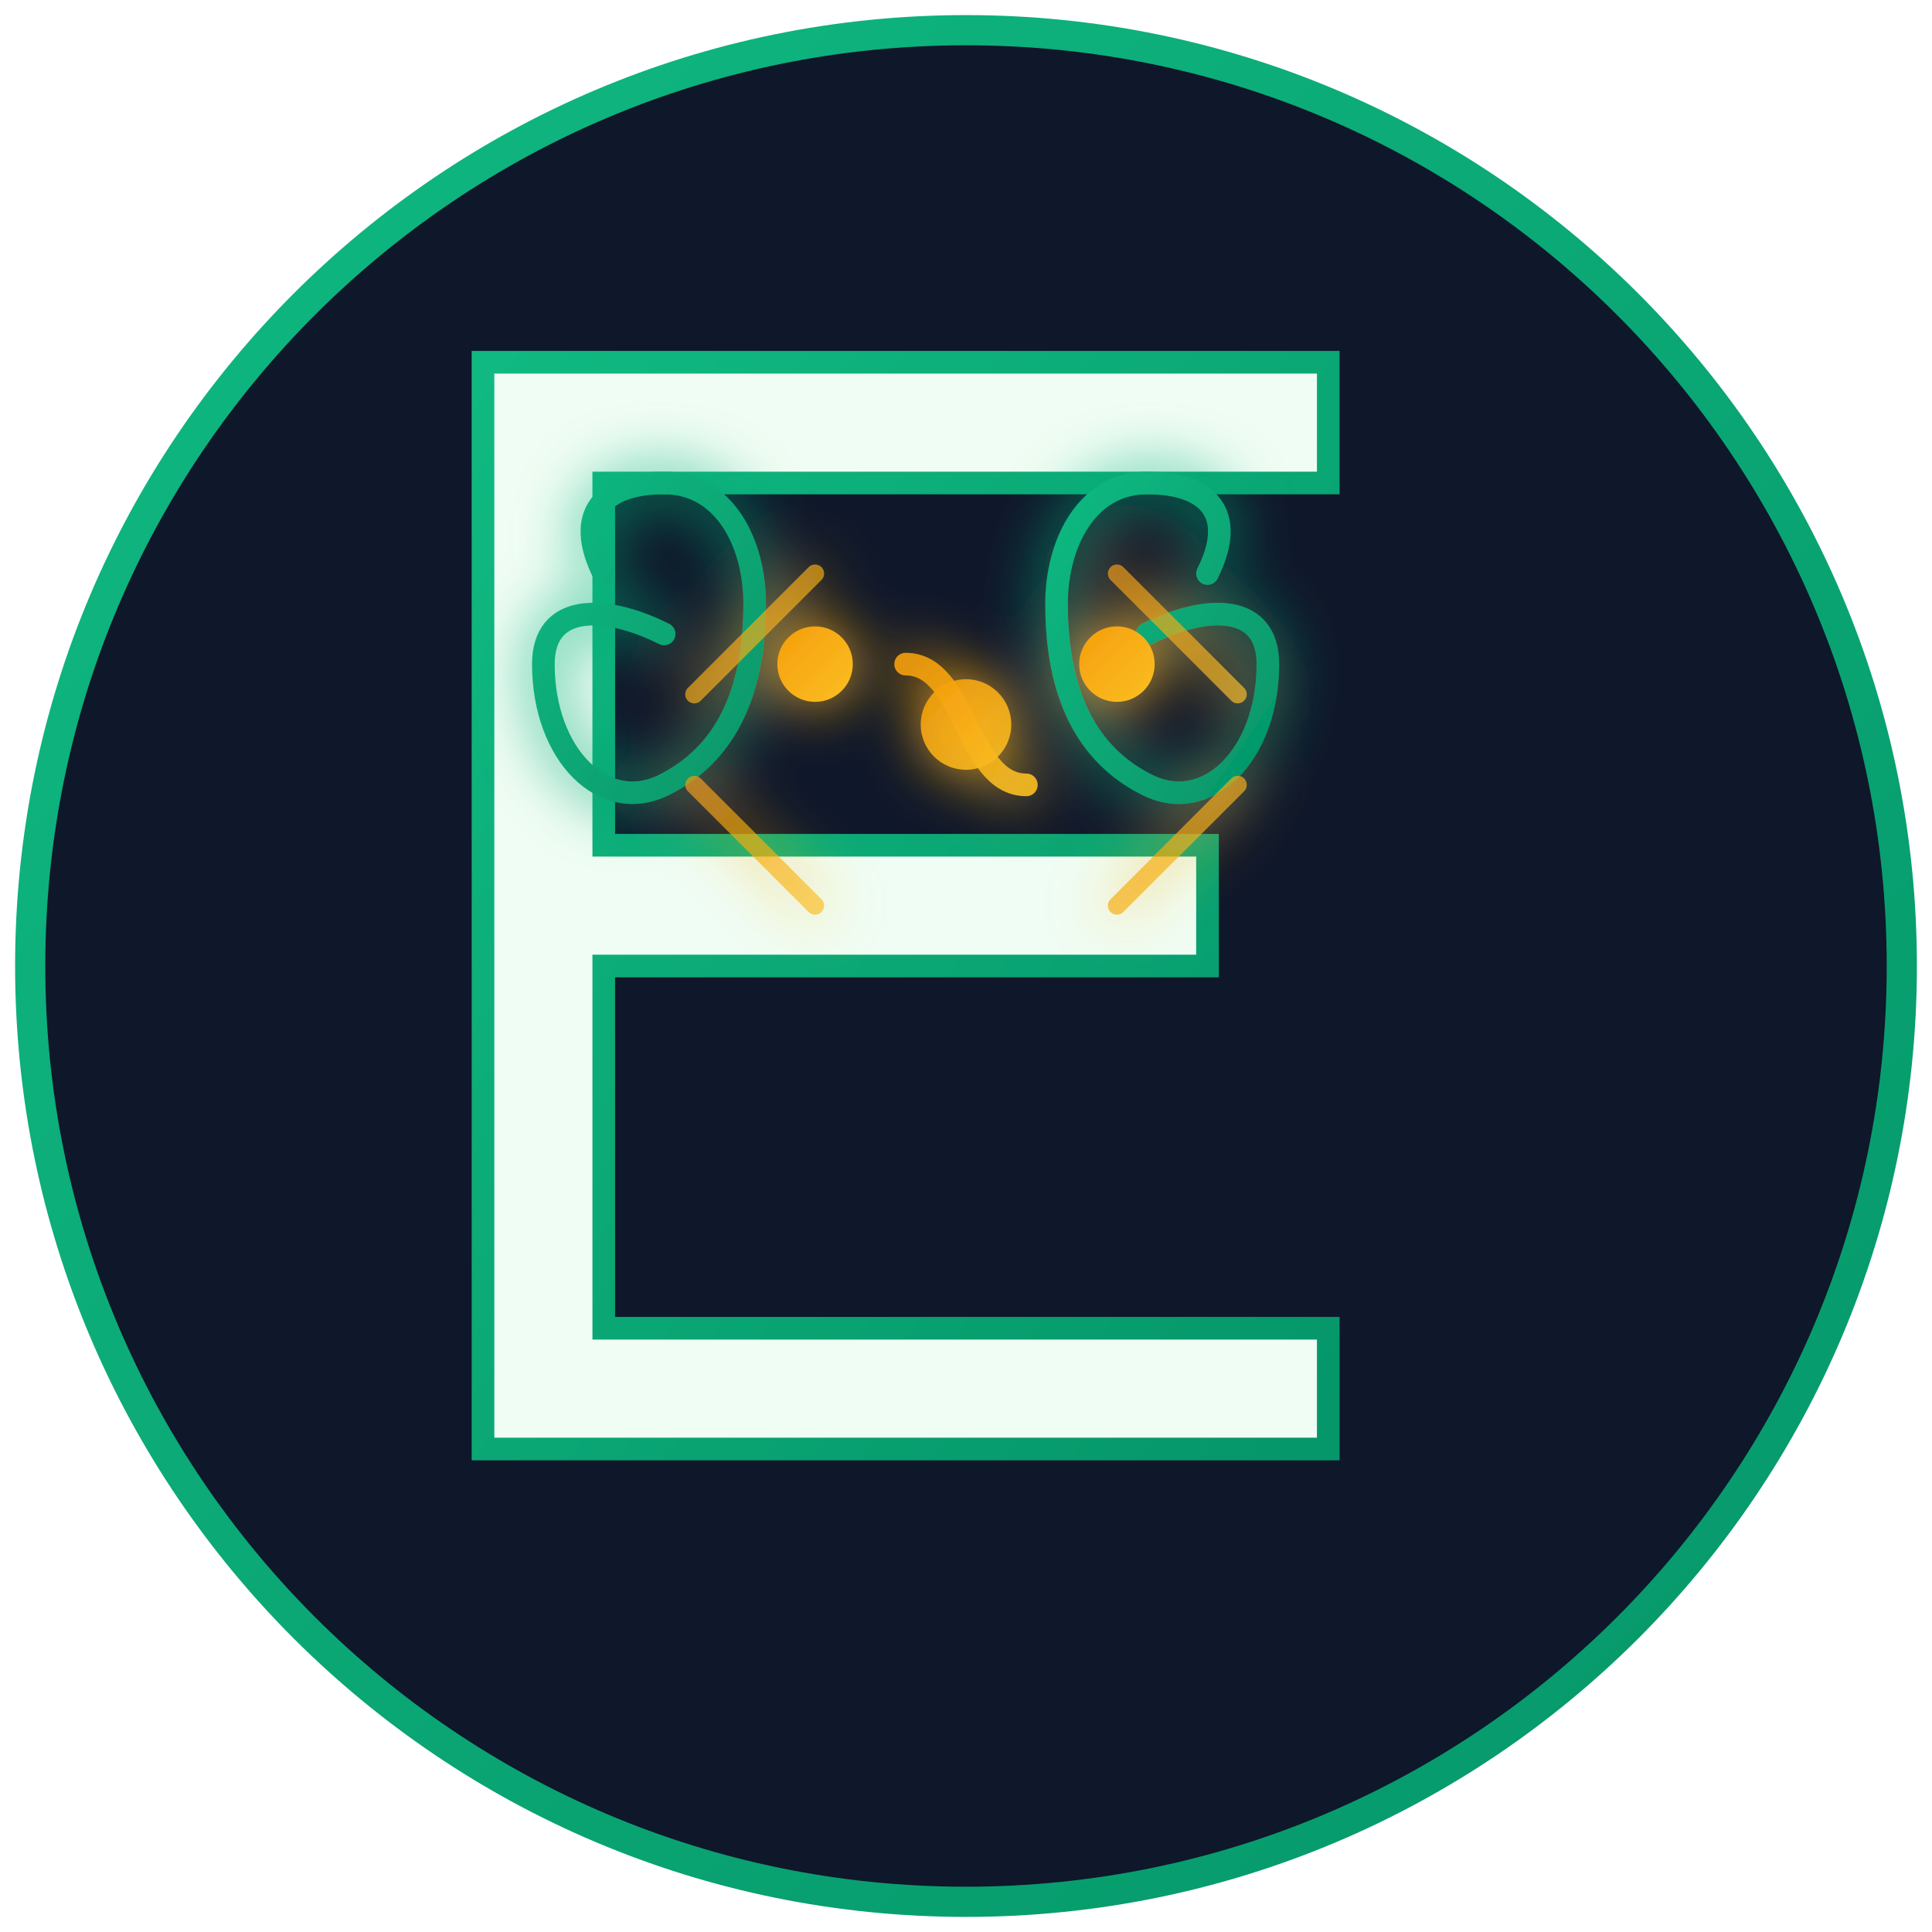
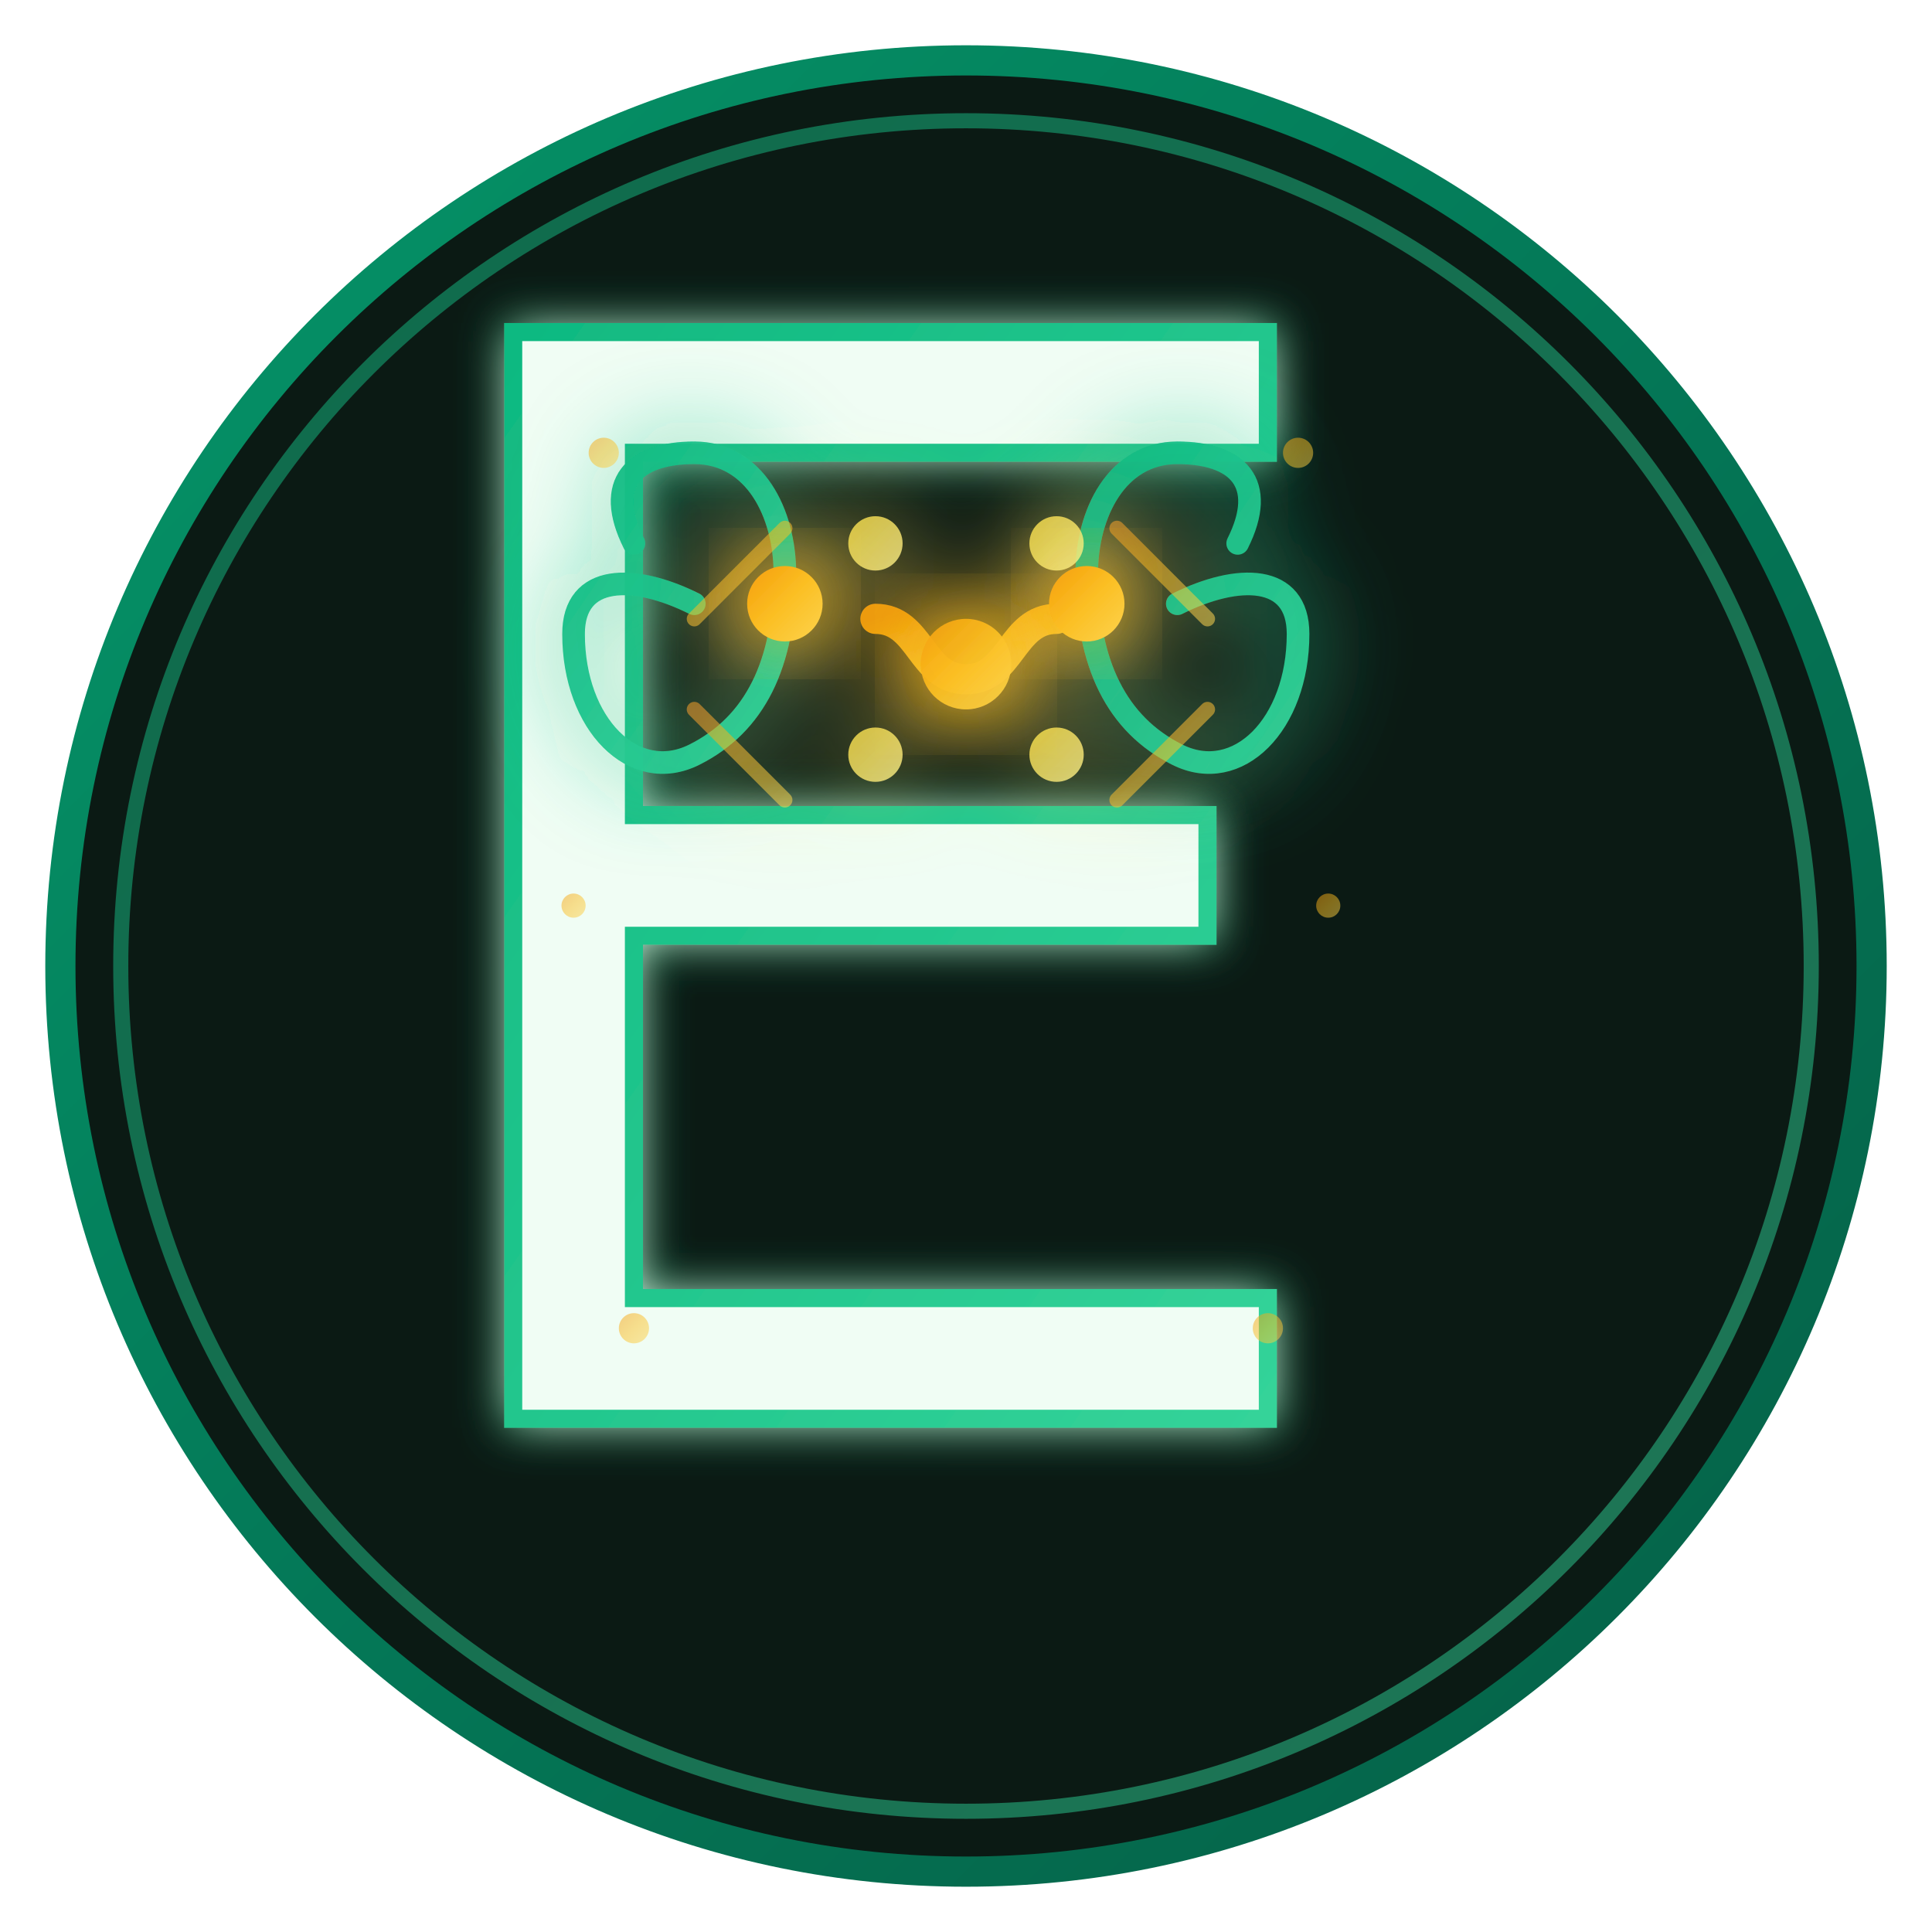
<svg xmlns="http://www.w3.org/2000/svg" viewBox="0 0 128 128" width="128" height="128">
  <defs>
-     <linearGradient id="emeraldGradient" x1="0%" y1="0%" x2="100%" y2="100%">
-       <stop offset="0%" style="stop-color:#10b981;stop-opacity:1" />
-       <stop offset="100%" style="stop-color:#059669;stop-opacity:1" />
+     <linearGradient id="emeraldDeep" x1="0%" y1="0%" x2="100%" y2="100%">
+       <stop offset="0%" stop-color="#059669" />
+       <stop offset="50%" stop-color="#047857" />
+       <stop offset="100%" stop-color="#065f46" />
    </linearGradient>
-     <linearGradient id="goldGradient" x1="0%" y1="0%" x2="100%" y2="100%">
-       <stop offset="0%" style="stop-color:#f59e0b;stop-opacity:1" />
-       <stop offset="100%" style="stop-color:#fbbf24;stop-opacity:1" />
+     <linearGradient id="emeraldGlow" x1="0%" y1="0%" x2="100%" y2="100%">
+       <stop offset="0%" stop-color="#10b981" />
+       <stop offset="100%" stop-color="#34d399" />
    </linearGradient>
-     <filter id="glow" x="-50%" y="-50%" width="200%" height="200%">
-       <feGaussianBlur stdDeviation="2" result="blur" />
+     <linearGradient id="goldWarm" x1="0%" y1="0%" x2="100%" y2="100%">
+       <stop offset="0%" stop-color="#f59e0b" />
+       <stop offset="50%" stop-color="#fbbf24" />
+       <stop offset="100%" stop-color="#fcd34d" />
+     </linearGradient>
+     <linearGradient id="goldSubtle" x1="0%" y1="0%" x2="100%" y2="100%">
+       <stop offset="0%" stop-color="#fde047" />
+       <stop offset="100%" stop-color="#fef08a" />
+     </linearGradient>
+     <filter id="innerGlow" x="-50%" y="-50%" width="200%" height="200%">
+       <feGaussianBlur stdDeviation="1.5" result="blur" />
+       <feComposite in="SourceGraphic" in2="blur" operator="over" />
+     </filter>
+     <filter id="outerGlow" x="-50%" y="-50%" width="200%" height="200%">
+       <feGaussianBlur stdDeviation="3" result="blur" />
      <feMerge>
        <feMergeNode in="blur" />
        <feMergeNode in="SourceGraphic" />
      </feMerge>
    </filter>
+     <filter id="depth" x="-20%" y="-20%" width="140%" height="140%">
+       <feGaussianBlur in="SourceAlpha" stdDeviation="2" result="blur" />
+       <feOffset dx="1" dy="2" result="offsetBlur" />
+       <feSpecularLighting surfaceScale="3" specularConstant="0.5" specularExponent="10" lighting-color="#ffffff" result="specOut">
+         <fePointLight x="64" y="30" z="80" />
+       </feSpecularLighting>
+       <feComposite in="specOut" in2="SourceAlpha" operator="in" result="specOut" />
+       <feComposite in="SourceGraphic" in2="specOut" operator="arithmetic" k1="0" k2="1" k3="1" k4="0" />
+     </filter>
  </defs>
-   <circle cx="64" cy="64" r="62" fill="#0f172a" stroke="url(#emeraldGradient)" stroke-width="2" />
-   <path d="M32 24 L88 24 L88 32 L40 32 L40 56 L80 56 L80 64 L40 64 L40 88 L88 88 L88 96 L32 96 Z" fill="#f0fdf4" stroke="url(#emeraldGradient)" stroke-width="1.5" />
-   <g filter="url(#glow)">
-     <path d="M44 42               C40 40, 36 40, 36 44              C36 50, 40 54, 44 52              C48 50, 50 46, 50 40              C50 36, 48 32, 44 32              C40 32, 38 34, 40 38" fill="none" stroke="url(#emeraldGradient)" stroke-width="1.5" stroke-linecap="round" />
-     <path d="M76 42               C80 40, 84 40, 84 44              C84 50, 80 54, 76 52              C72 50, 70 46, 70 40              C70 36, 72 32, 76 32              C80 32, 82 34, 80 38" fill="none" stroke="url(#emeraldGradient)" stroke-width="1.5" stroke-linecap="round" />
-     <g stroke="url(#goldGradient)" stroke-width="1.2" stroke-linecap="round" opacity="0.95">
-       <path d="M50 44 L78 44" stroke-dasharray="4,3" />
-       <path d="M50 52 L78 52" stroke-dasharray="4,3" />
-       <path d="M58 36 L58 60" stroke-dasharray="3,4" opacity="0.8" />
-       <path d="M70 36 L70 60" stroke-dasharray="3,4" opacity="0.8" />
-       <path d="M46 46 L54 38" opacity="0.7" />
-       <path d="M82 46 L74 38" opacity="0.7" />
-       <path d="M46 52 L54 60" opacity="0.7" />
-       <path d="M82 52 L74 60" opacity="0.7" />
+   <circle cx="64" cy="64" r="60" fill="#0b1a14" stroke="url(#emeraldDeep)" stroke-width="2" />
+   <circle cx="64" cy="64" r="56" fill="none" stroke="url(#emeraldGlow)" stroke-width="1" opacity="0.5" />
+   <g filter="url(#innerGlow)">
+     <path d="M34 22 L84 22 L84 30 L42 30 L42 54 L80 54 L80 62 L42 62 L42 86 L84 86 L84 94 L34 94 Z" fill="#f0fdf4" stroke="url(#emeraldGlow)" stroke-width="1.2" />
+   </g>
+   <g filter="url(#outerGlow)">
+     <path d="M46 40 C42 38, 38 38, 38 42 C38 48, 42 52, 46 50 C50 48, 52 44, 52 38 C52 34, 50 30, 46 30 C42 30, 40 32, 42 36" fill="none" stroke="url(#emeraldGlow)" stroke-width="1.5" stroke-linecap="round" stroke-linejoin="round" opacity="0.95" />
+     <path d="M78 40 C82 38, 86 38, 86 42 C86 48, 82 52, 78 50 C74 48, 72 44, 72 38 C72 34, 74 30, 78 30 C82 30, 84 32, 82 36" fill="none" stroke="url(#emeraldGlow)" stroke-width="1.5" stroke-linecap="round" stroke-linejoin="round" opacity="0.95" />
+     <path d="M58 41 C61 41, 61 45, 64 45 C67 45, 67 41, 70 41" fill="none" stroke="url(#goldWarm)" stroke-width="2" stroke-linecap="round" opacity="0.95" />
+     <g stroke="url(#goldWarm)" stroke-width="1" stroke-linecap="round" opacity="0.9">
+       <path d="M50 40 L74 40" stroke-dasharray="3,2" />
+       <path d="M50 48 L74 48" stroke-dasharray="3,2" />
+       <path d="M56 34 L56 54" stroke-dasharray="2,3" opacity="0.7" />
+       <path d="M68 34 L68 54" stroke-dasharray="2,3" opacity="0.7" />
+       <path d="M46 41 L52 35" opacity="0.6" />
+       <path d="M80 41 L74 35" opacity="0.6" />
+       <path d="M46 47 L52 53" opacity="0.6" />
+       <path d="M80 47 L74 53" opacity="0.6" />
    </g>
-     <path d="M60 44 C64 44, 64 52, 68 52" fill="none" stroke="url(#goldGradient)" stroke-width="1.5" stroke-linecap="round" opacity="0.9" />
-     <circle cx="54" cy="44" r="2.5" fill="url(#goldGradient)" opacity="1" />
-     <circle cx="74" cy="44" r="2.5" fill="url(#goldGradient)" opacity="1" />
-     <circle cx="64" cy="48" r="3" fill="url(#goldGradient)" opacity="0.9" />
+     <circle cx="52" cy="40" r="2.5" fill="url(#goldWarm)" opacity="1" filter="url(#outerGlow)" />
+     <circle cx="72" cy="40" r="2.5" fill="url(#goldWarm)" opacity="1" filter="url(#outerGlow)" />
+     <circle cx="64" cy="44" r="3" fill="url(#goldWarm)" opacity="0.95" filter="url(#outerGlow)" />
+     <circle cx="58" cy="36" r="1.8" fill="url(#goldSubtle)" opacity="0.8" />
+     <circle cx="70" cy="36" r="1.8" fill="url(#goldSubtle)" opacity="0.8" />
+     <circle cx="58" cy="50" r="1.8" fill="url(#goldSubtle)" opacity="0.8" />
+     <circle cx="70" cy="50" r="1.8" fill="url(#goldSubtle)" opacity="0.8" />
+   </g>
+   <g opacity="0.5" fill="url(#goldWarm)">
+     <circle cx="40" cy="30" r="1" />
+     <circle cx="86" cy="30" r="1" />
+     <circle cx="38" cy="60" r="0.8" />
+     <circle cx="88" cy="60" r="0.8" />
+     <circle cx="42" cy="88" r="1" />
+     <circle cx="84" cy="88" r="1" />
  </g>
</svg>
